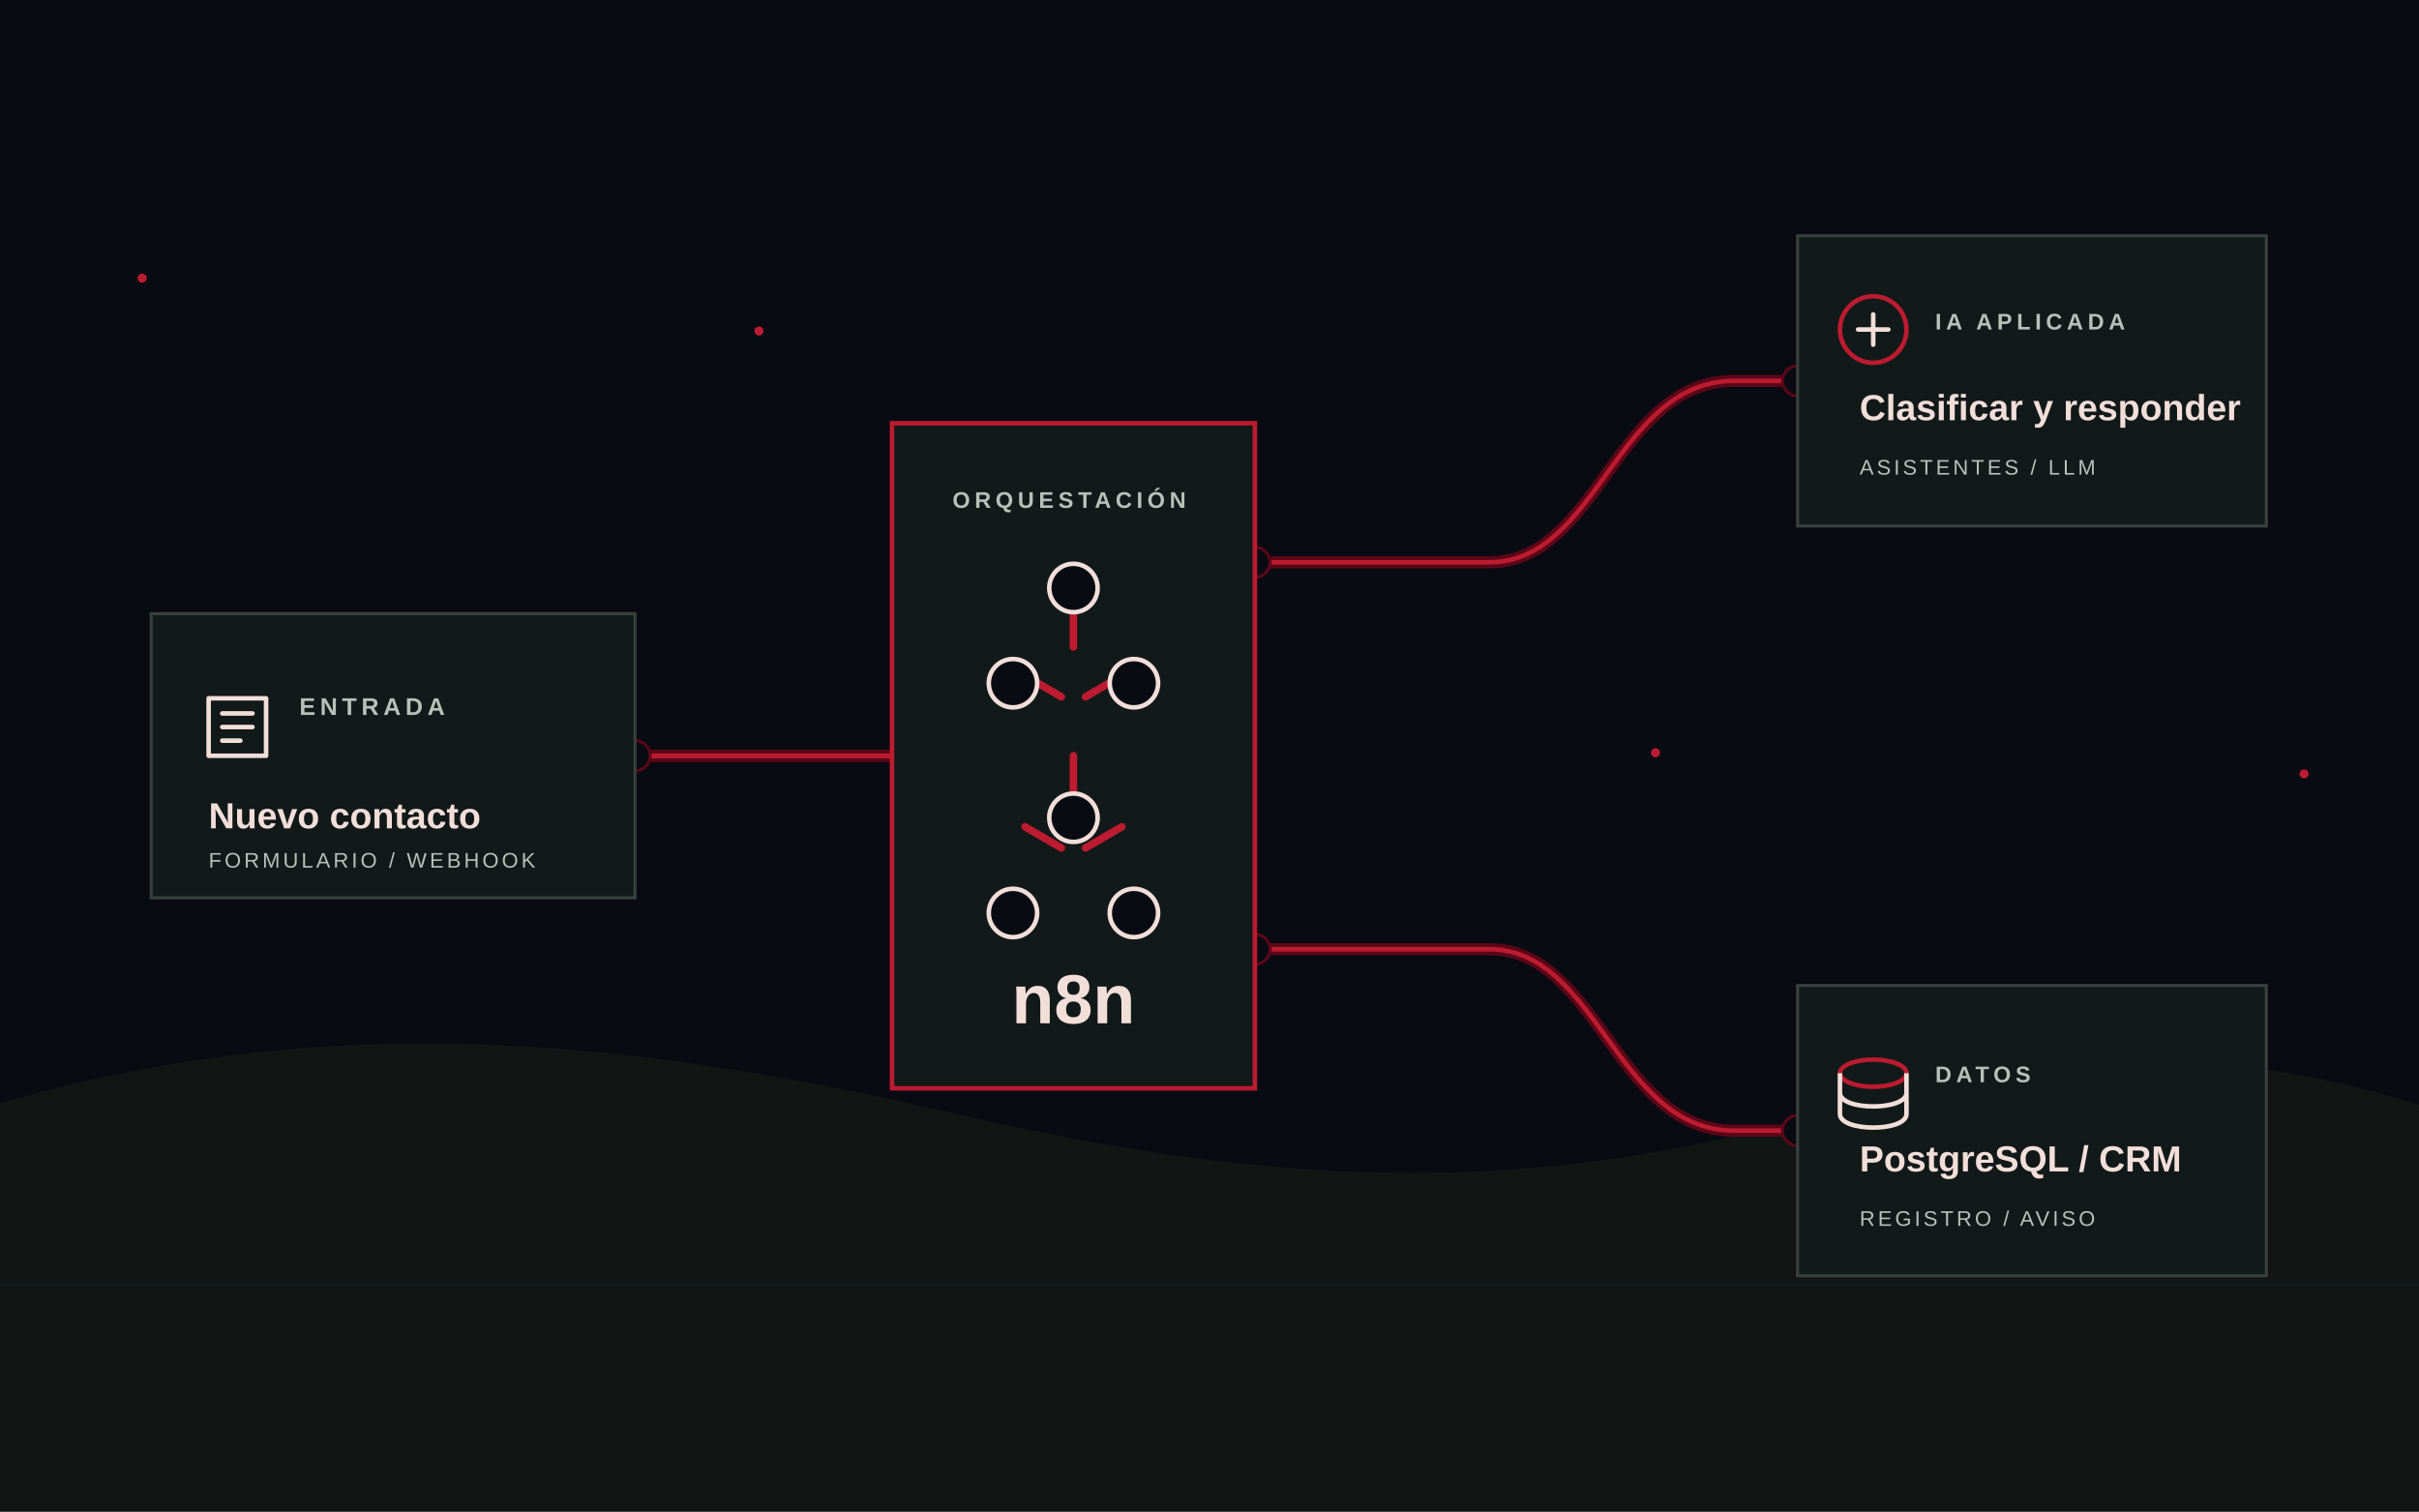
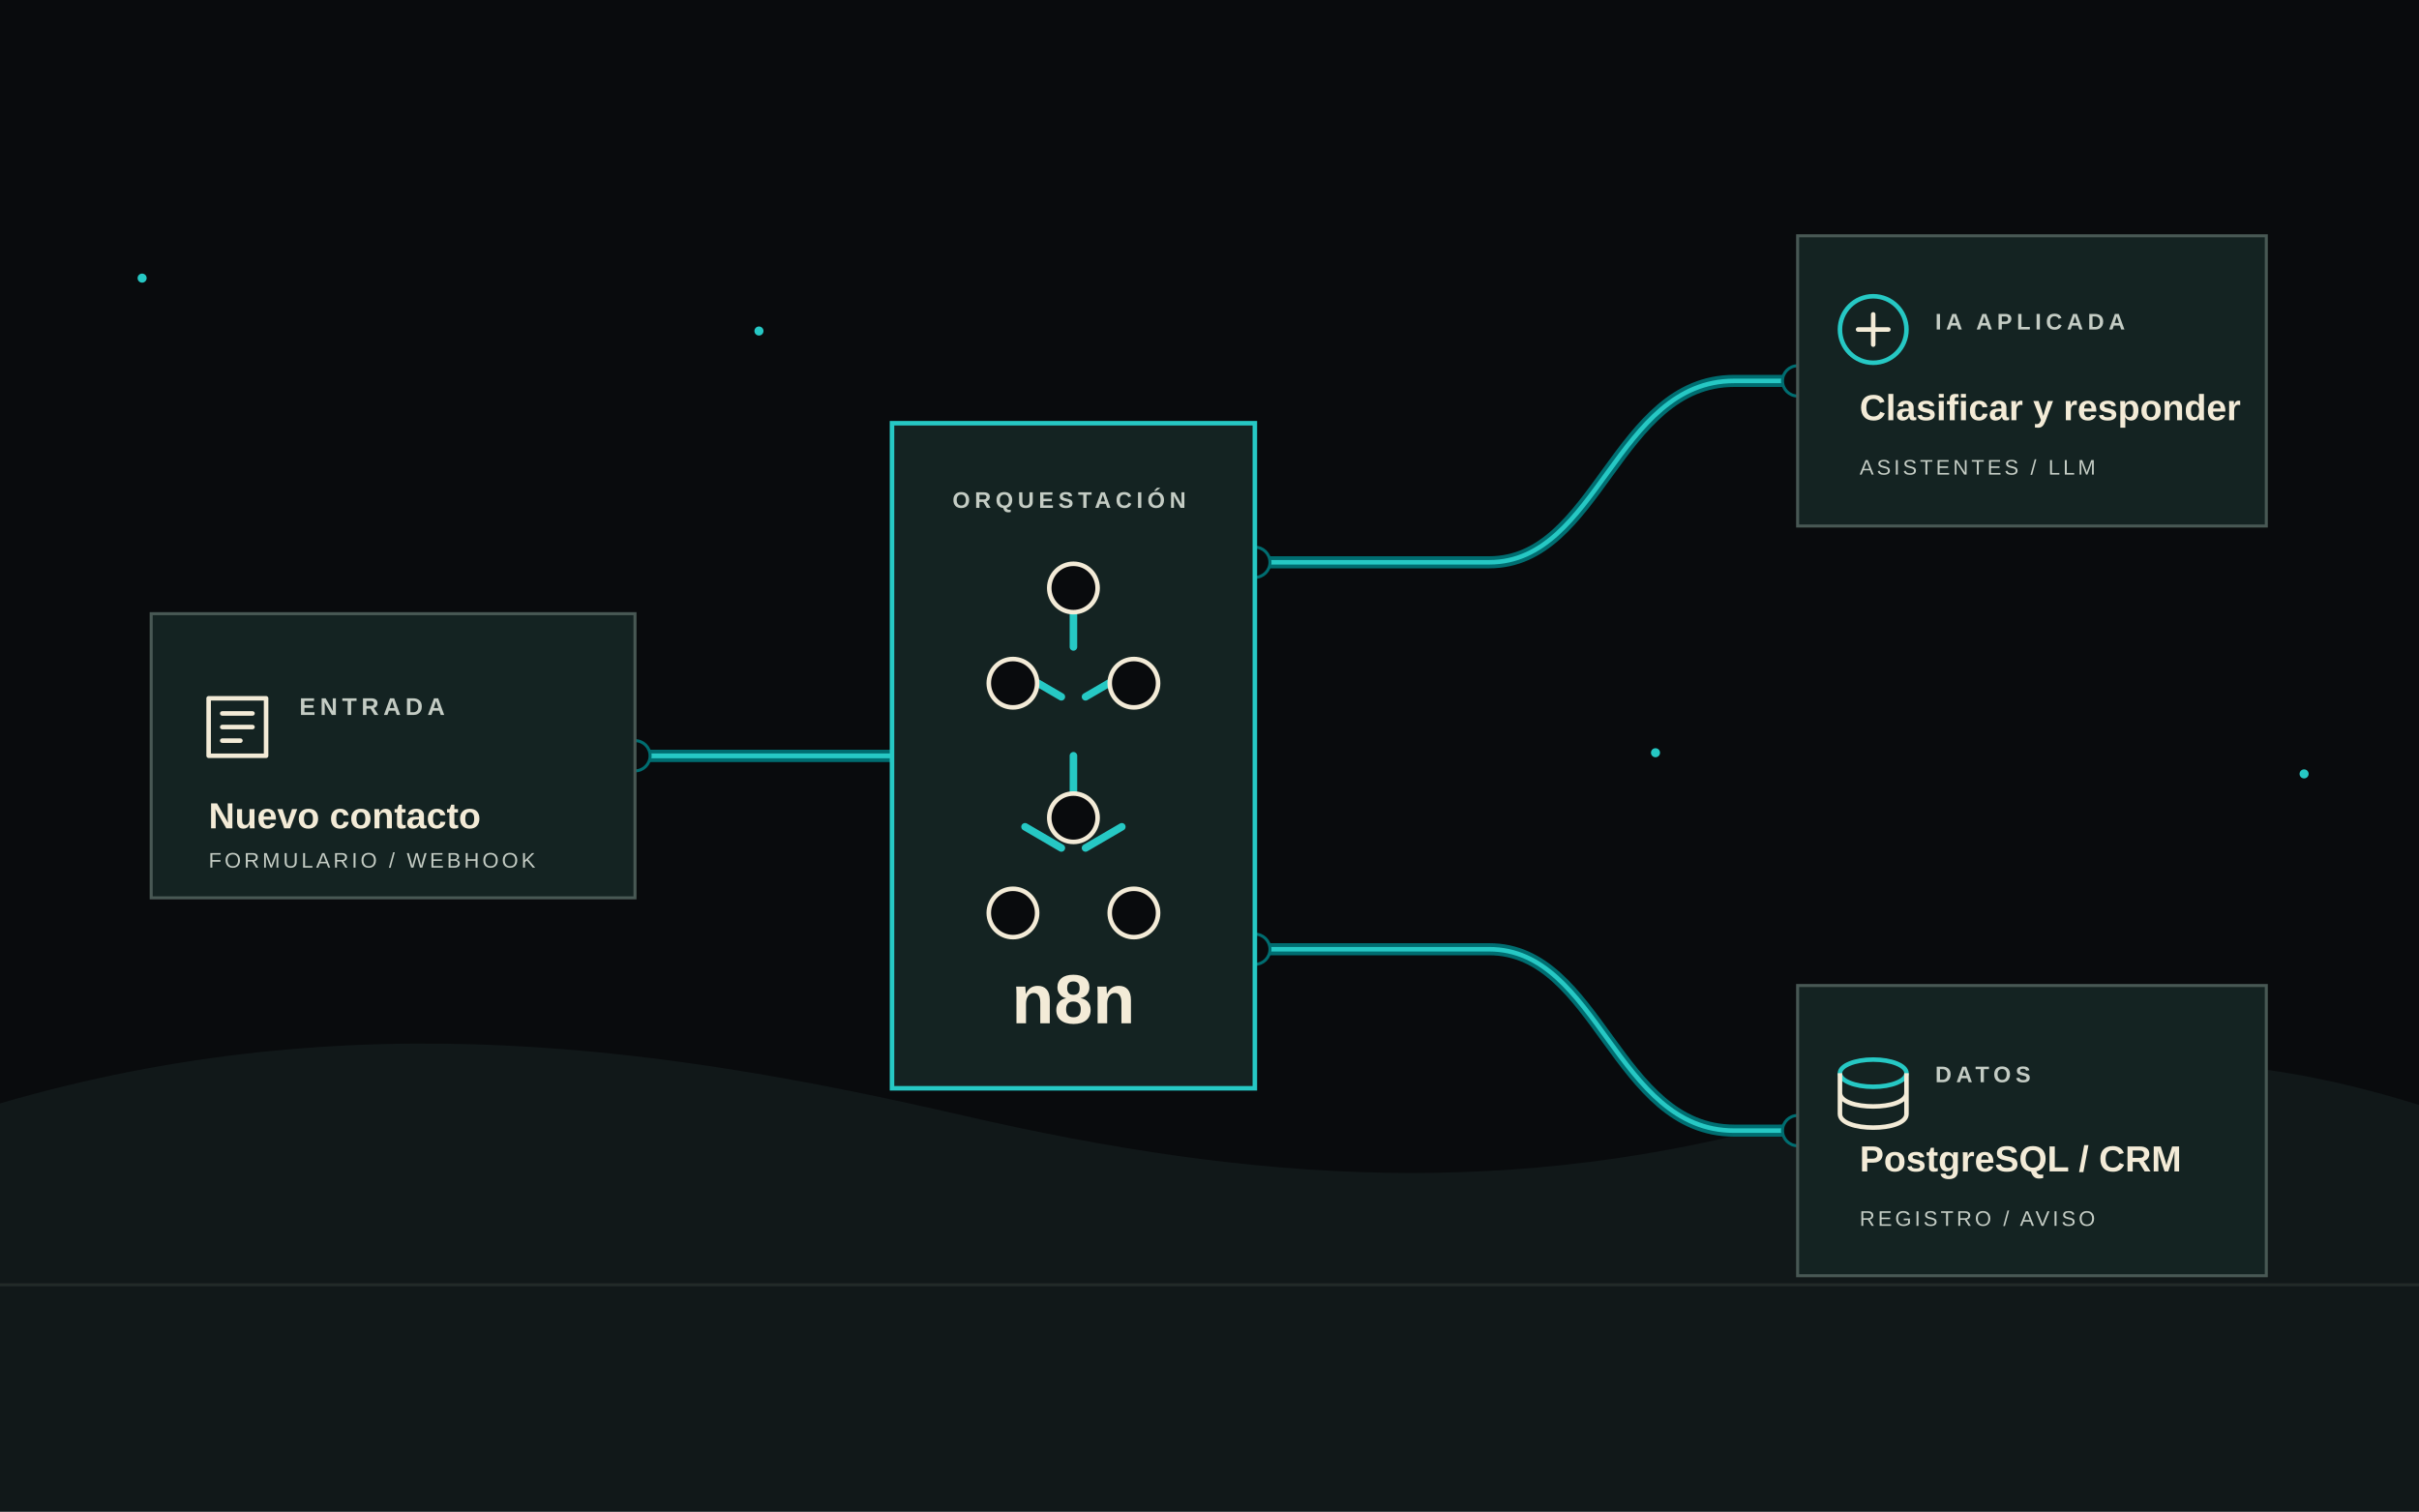
<svg xmlns="http://www.w3.org/2000/svg" viewBox="0 0 1600 1000" preserveAspectRatio="xMidYMid slice">
-   <rect width="1600" height="1000" fill="#090b13" />
-   <path d="M0 730c233-68 442-37 637 8s365 55 551 3 293-47 412-10v269H0z" fill="#111615" />
-   <path d="M0 850h1600" stroke="#151a20" stroke-width="2" />
-   <g fill="none" stroke="#5b0718" stroke-linecap="round" stroke-width="8">
+   <rect width="1600" height="1000" fill="#090b0d" />
+   <path d="M0 730c233-68 442-37 637 8s365 55 551 3 293-47 412-10v269H0z" fill="#111819" />
+   <path d="M0 850h1600" stroke="#222a28" stroke-width="2" />
+   <g fill="none" stroke="#006d70" stroke-linecap="round" stroke-width="8">
    <path d="M420 500h170c58 0 70-128 130-128h82" />
    <path d="M420 500h170c58 0 70 128 130 128h82" />
    <path d="M830 372h155c72 0 84-120 162-120h42" />
    <path d="M830 628h155c72 0 84 120 162 120h42" />
  </g>
-   <g fill="none" stroke="#bc1b30" stroke-linecap="round" stroke-width="3">
+   <g fill="none" stroke="#26c8c4" stroke-linecap="round" stroke-width="3">
    <path d="M420 500h170c58 0 70-128 130-128h82" />
    <path d="M420 500h170c58 0 70 128 130 128h82" />
    <path d="M830 372h155c72 0 84-120 162-120h42" />
    <path d="M830 628h155c72 0 84 120 162 120h42" />
  </g>
-   <g fill="#090b13" stroke="#5b0718" stroke-width="2">
+   <g fill="#090b0d" stroke="#006d70" stroke-width="2">
    <circle cx="420" cy="500" r="10" />
    <circle cx="830" cy="372" r="10" />
    <circle cx="830" cy="628" r="10" />
    <circle cx="1189" cy="252" r="10" />
    <circle cx="1189" cy="748" r="10" />
  </g>
  <g font-family="Segoe UI, Arial, sans-serif">
    <g>
-       <rect x="100" y="406" width="320" height="188" fill="#121919" stroke="#38413e" stroke-width="2" />
-       <path d="M138 462h38v38h-38zM147 472h20m-20 9h20m-20 9h12" fill="none" stroke="#f2ded9" stroke-width="3" stroke-linecap="round" stroke-linejoin="round" />
-       <text x="198" y="473" fill="#b9c0ba" font-size="16" font-weight="700" letter-spacing="3">ENTRADA</text>
-       <text x="138" y="548" fill="#f2ded9" font-size="24" font-weight="600">Nuevo contacto</text>
-       <text x="138" y="574" fill="#b9c0ba" font-size="14" letter-spacing="2">FORMULARIO / WEBHOOK</text>
+       <rect x="100" y="406" width="320" height="188" fill="#142322" stroke="#485854" stroke-width="2" />
+       <path d="M138 462h38v38h-38zM147 472h20m-20 9h20m-20 9h12" fill="none" stroke="#f3ebd7" stroke-width="3" stroke-linecap="round" stroke-linejoin="round" />
+       <text x="198" y="473" fill="#c4ccc4" font-size="16" font-weight="700" letter-spacing="3">ENTRADA</text>
+       <text x="138" y="548" fill="#f3ebd7" font-size="24" font-weight="600">Nuevo contacto</text>
+       <text x="138" y="574" fill="#c4ccc4" font-size="14" letter-spacing="2">FORMULARIO / WEBHOOK</text>
    </g>
    <g>
-       <rect x="590" y="280" width="240" height="440" fill="#121919" stroke="#bc1b30" stroke-width="3" />
-       <text x="630" y="336" fill="#b9c0ba" font-size="15" font-weight="700" letter-spacing="3">ORQUESTACIÓN</text>
-       <path d="M710 400v28m-32 19 24 14m40-14-24 14m-8 39v28m-32 19 24 14m40-14-24 14" fill="none" stroke="#bc1b30" stroke-width="5" stroke-linecap="round" />
-       <g fill="#090b13" stroke="#f2ded9" stroke-width="3">
+       <rect x="590" y="280" width="240" height="440" fill="#142322" stroke="#26c8c4" stroke-width="3" />
+       <text x="630" y="336" fill="#c4ccc4" font-size="15" font-weight="700" letter-spacing="3">ORQUESTACIÓN</text>
+       <path d="M710 400v28m-32 19 24 14m40-14-24 14m-8 39v28m-32 19 24 14m40-14-24 14" fill="none" stroke="#26c8c4" stroke-width="5" stroke-linecap="round" />
+       <g fill="#090b0d" stroke="#f3ebd7" stroke-width="3">
        <circle cx="710" cy="389" r="16" />
        <circle cx="670" cy="452" r="16" />
        <circle cx="750" cy="452" r="16" />
        <circle cx="710" cy="541" r="16" />
        <circle cx="670" cy="604" r="16" />
        <circle cx="750" cy="604" r="16" />
      </g>
-       <text x="710" y="677" fill="#f2ded9" font-size="46" font-weight="700" text-anchor="middle">n8n</text>
+       <text x="710" y="677" fill="#f3ebd7" font-size="46" font-weight="700" text-anchor="middle">n8n</text>
    </g>
    <g>
-       <rect x="1189" y="156" width="310" height="192" fill="#121919" stroke="#38413e" stroke-width="2" />
-       <circle cx="1239" cy="218" r="22" fill="none" stroke="#bc1b30" stroke-width="3" />
-       <path d="M1229 218h20m-10-10v20" stroke="#f2ded9" stroke-width="3" stroke-linecap="round" />
-       <text x="1280" y="218" fill="#b9c0ba" font-size="15" font-weight="700" letter-spacing="3">IA APLICADA</text>
-       <text x="1230" y="278" fill="#f2ded9" font-size="24" font-weight="600">Clasificar y responder</text>
-       <text x="1230" y="314" fill="#b9c0ba" font-size="14" letter-spacing="2">ASISTENTES / LLM</text>
+       <rect x="1189" y="156" width="310" height="192" fill="#142322" stroke="#485854" stroke-width="2" />
+       <circle cx="1239" cy="218" r="22" fill="none" stroke="#26c8c4" stroke-width="3" />
+       <path d="M1229 218h20m-10-10v20" stroke="#f3ebd7" stroke-width="3" stroke-linecap="round" />
+       <text x="1280" y="218" fill="#c4ccc4" font-size="15" font-weight="700" letter-spacing="3">IA APLICADA</text>
+       <text x="1230" y="278" fill="#f3ebd7" font-size="24" font-weight="600">Clasificar y responder</text>
+       <text x="1230" y="314" fill="#c4ccc4" font-size="14" letter-spacing="2">ASISTENTES / LLM</text>
    </g>
    <g>
-       <rect x="1189" y="652" width="310" height="192" fill="#121919" stroke="#38413e" stroke-width="2" />
-       <ellipse cx="1239" cy="710" rx="22" ry="9" fill="none" stroke="#bc1b30" stroke-width="3" />
-       <path d="M1217 710v27c0 12 44 12 44 0v-27m-44 13c0 12 44 12 44 0" fill="none" stroke="#f2ded9" stroke-width="3" />
-       <text x="1280" y="716" fill="#b9c0ba" font-size="15" font-weight="700" letter-spacing="3">DATOS</text>
-       <text x="1230" y="775" fill="#f2ded9" font-size="24" font-weight="600">PostgreSQL / CRM</text>
-       <text x="1230" y="811" fill="#b9c0ba" font-size="14" letter-spacing="2">REGISTRO / AVISO</text>
+       <rect x="1189" y="652" width="310" height="192" fill="#142322" stroke="#485854" stroke-width="2" />
+       <ellipse cx="1239" cy="710" rx="22" ry="9" fill="none" stroke="#26c8c4" stroke-width="3" />
+       <path d="M1217 710v27c0 12 44 12 44 0v-27m-44 13c0 12 44 12 44 0" fill="none" stroke="#f3ebd7" stroke-width="3" />
+       <text x="1280" y="716" fill="#c4ccc4" font-size="15" font-weight="700" letter-spacing="3">DATOS</text>
+       <text x="1230" y="775" fill="#f3ebd7" font-size="24" font-weight="600">PostgreSQL / CRM</text>
+       <text x="1230" y="811" fill="#c4ccc4" font-size="14" letter-spacing="2">REGISTRO / AVISO</text>
    </g>
  </g>
-   <g fill="#bc1b30">
+   <g fill="#26c8c4">
    <circle cx="94" cy="184" r="3" />
    <circle cx="502" cy="219" r="3" />
    <circle cx="1095" cy="498" r="3" />
    <circle cx="1524" cy="512" r="3" />
  </g>
</svg>
